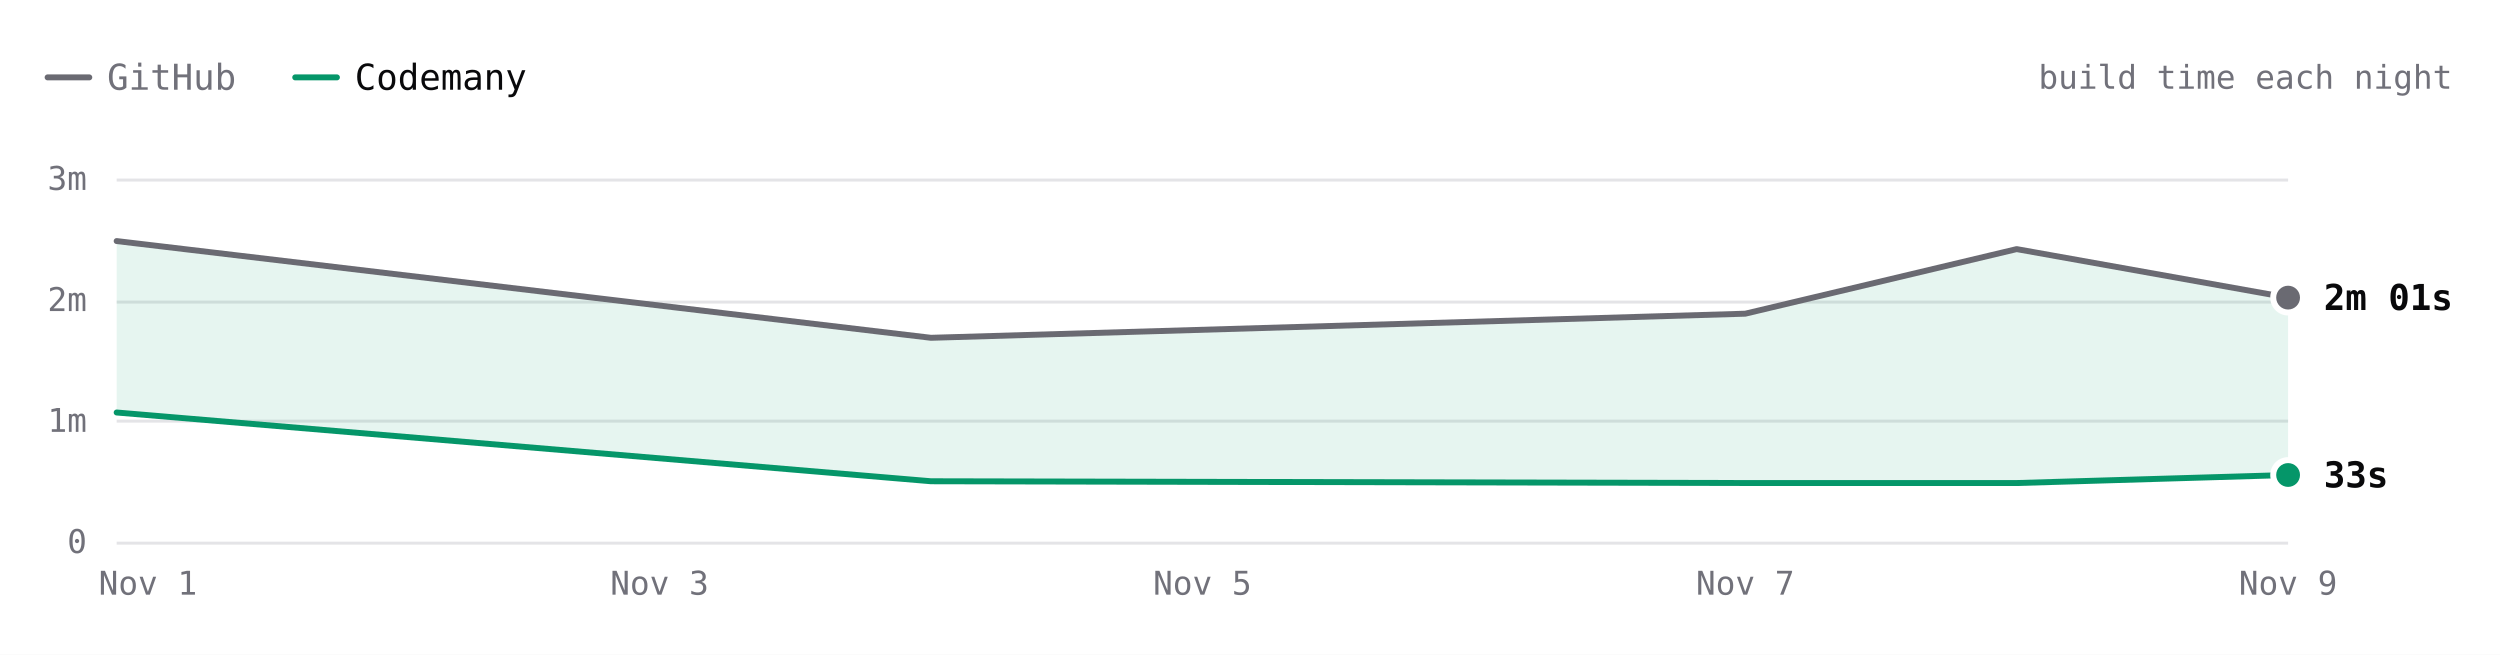
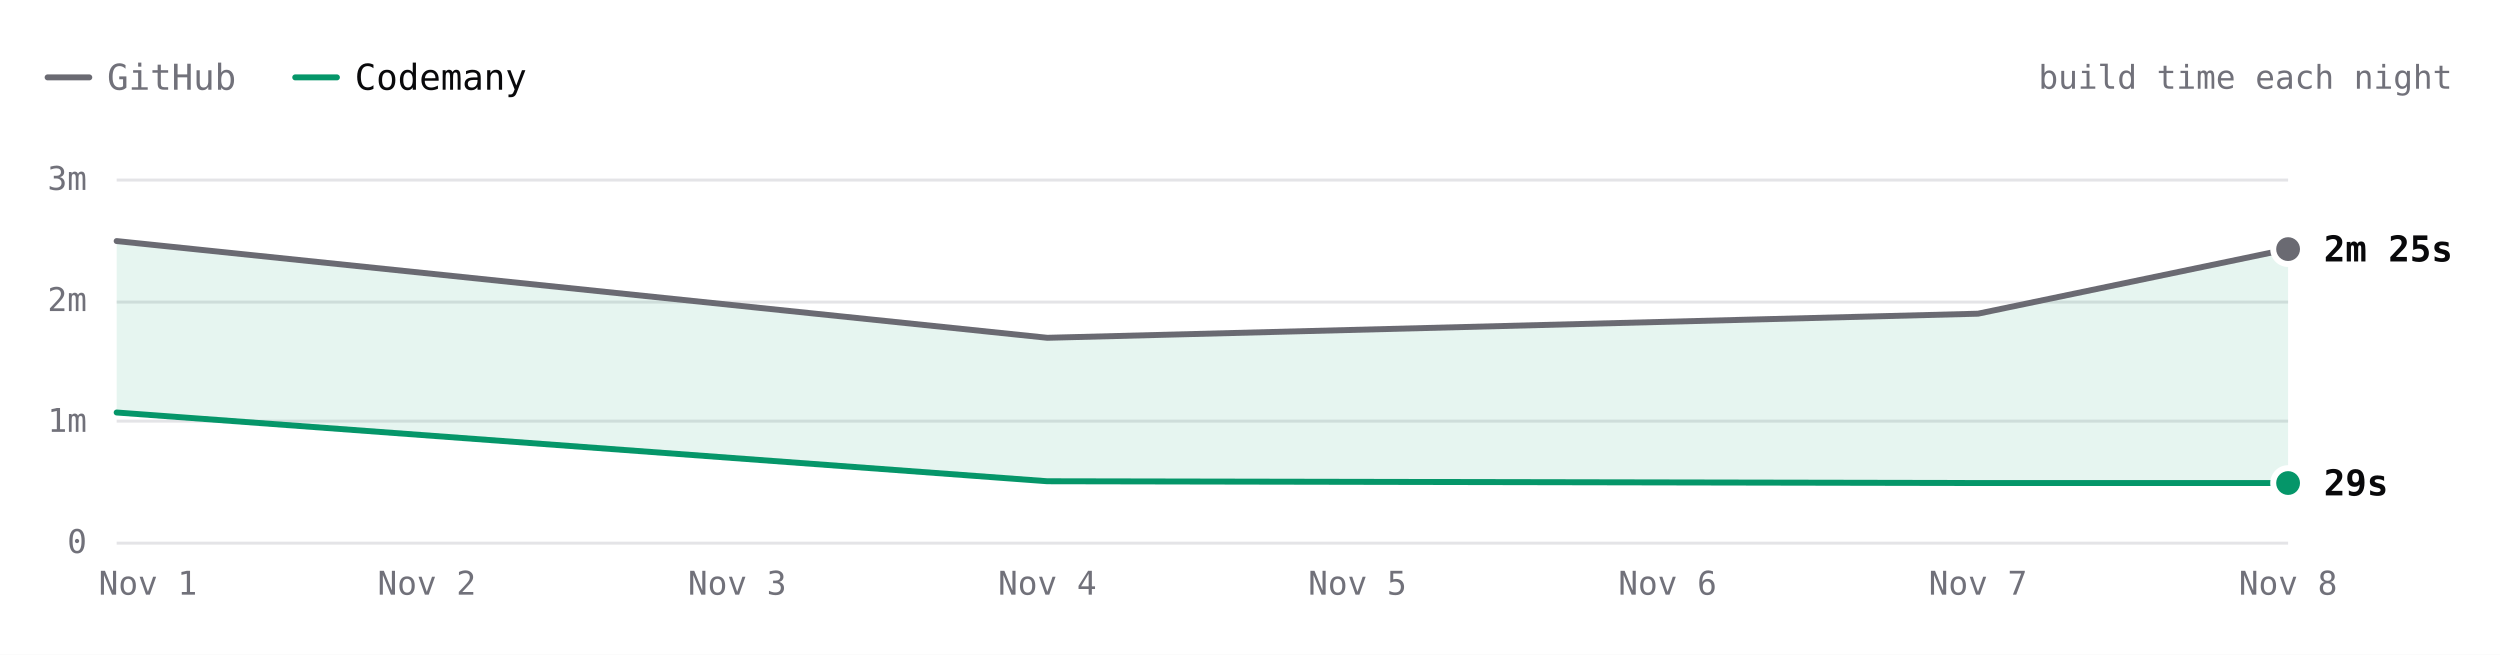
- <svg xmlns="http://www.w3.org/2000/svg" viewBox="0 0 840 220" width="840" height="220" role="img" aria-label="Hugo build time each night over 5 nights. Latest: GitHub 2m 01s, Codemany 33s. Overall: 4.0× faster." font-family="'JetBrains Mono', ui-monospace, SFMono-Regular, Menlo, monospace" style="max-width:100%;height:auto;font-variant-numeric:tabular-nums">
+ <svg xmlns="http://www.w3.org/2000/svg" viewBox="0 0 840 220" width="840" height="220" role="img" aria-label="Hugo build time each night over 4 nights. Latest: GitHub 2m 25s, Codemany 29s. Overall: 4.4× faster." font-family="'JetBrains Mono', ui-monospace, SFMono-Regular, Menlo, monospace" style="max-width:100%;height:auto;font-variant-numeric:tabular-nums">
  <rect width="840" height="220" fill="#ffffff" />
  <path d="M16 26h14" stroke="#6a6a72" stroke-width="2" stroke-linecap="round" />
  <text x="36" y="26" font-size="12" fill="#71717a" dominant-baseline="central">GitHub</text>
  <path d="M99.2 26h14" stroke="#059669" stroke-width="2" stroke-linecap="round" />
  <text x="119.2" y="26" font-size="12" fill="#09090b" dominant-baseline="central">Codemany</text>
  <text x="824" y="26" font-size="11" fill="#71717a" text-anchor="end" dominant-baseline="central">build time each night</text>
  <path d="M39.2 182.5L768.8 182.5" stroke="#e4e4e7" stroke-width="1" fill="none" />
  <text x="29.2" y="182" font-size="11" fill="#71717a" text-anchor="end" dominant-baseline="central">0</text>
  <path d="M39.2 141.5L768.8 141.5" stroke="#e4e4e7" stroke-width="1" fill="none" />
  <text x="29.2" y="141.3" font-size="11" fill="#71717a" text-anchor="end" dominant-baseline="central">1m</text>
  <path d="M39.2 101.5L768.8 101.5" stroke="#e4e4e7" stroke-width="1" fill="none" />
  <text x="29.2" y="100.7" font-size="11" fill="#71717a" text-anchor="end" dominant-baseline="central">2m</text>
  <path d="M39.2 60.5L768.8 60.5" stroke="#e4e4e7" stroke-width="1" fill="none" />
  <text x="29.2" y="60" font-size="11" fill="#71717a" text-anchor="end" dominant-baseline="central">3m</text>
-   <text x="768.8" y="196" font-size="11" fill="#71717a" text-anchor="middle" dominant-baseline="central">Nov 9</text>
-   <text x="586.4" y="196" font-size="11" fill="#71717a" text-anchor="middle" dominant-baseline="central">Nov 7</text>
-   <text x="404" y="196" font-size="11" fill="#71717a" text-anchor="middle" dominant-baseline="central">Nov 5</text>
-   <text x="221.6" y="196" font-size="11" fill="#71717a" text-anchor="middle" dominant-baseline="central">Nov 3</text>
+   <text x="768.8" y="196" font-size="11" fill="#71717a" text-anchor="middle" dominant-baseline="central">Nov 8</text>
+   <text x="664.6" y="196" font-size="11" fill="#71717a" text-anchor="middle" dominant-baseline="central">Nov 7</text>
+   <text x="560.3" y="196" font-size="11" fill="#71717a" text-anchor="middle" dominant-baseline="central">Nov 6</text>
+   <text x="456.1" y="196" font-size="11" fill="#71717a" text-anchor="middle" dominant-baseline="central">Nov 5</text>
+   <text x="351.9" y="196" font-size="11" fill="#71717a" text-anchor="middle" dominant-baseline="central">Nov 4</text>
+   <text x="247.7" y="196" font-size="11" fill="#71717a" text-anchor="middle" dominant-baseline="central">Nov 3</text>
+   <text x="143.4" y="196" font-size="11" fill="#71717a" text-anchor="middle" dominant-baseline="central">Nov 2</text>
  <text x="49.7" y="196" font-size="11" fill="#71717a" text-anchor="middle" dominant-baseline="central">Nov 1</text>
-   <path d="M39.2 81L312.8 113.5L586.4 105.4L677.6 83.7L768.8 100L768.8 159.6L677.6 162.3L586.4 162.3L312.8 161.7L39.2 138.6Z" fill="rgba(5,150,105,0.10)" />
-   <path d="M39.2 81L312.8 113.5L586.4 105.4L677.6 83.7L768.8 100" fill="none" stroke="#6a6a72" stroke-width="2" stroke-linecap="round" stroke-linejoin="round" />
-   <path d="M39.2 138.6L312.8 161.7L586.4 162.3L677.6 162.3L768.8 159.6" fill="none" stroke="#059669" stroke-width="2" stroke-linecap="round" stroke-linejoin="round" />
-   <circle cx="768.8" cy="100" r="6" fill="#ffffff" />
-   <circle cx="768.8" cy="100" r="4" fill="#6a6a72" />
-   <text x="780.8" y="100" font-size="12" fill="#09090b" font-weight="600" dominant-baseline="central">2m 01s</text>
-   <circle cx="768.8" cy="159.6" r="6" fill="#ffffff" />
-   <circle cx="768.8" cy="159.6" r="4" fill="#059669" />
-   <text x="780.8" y="159.6" font-size="12" fill="#09090b" font-weight="600" dominant-baseline="central">33s</text>
+   <path d="M39.2 81L351.9 113.5L664.6 105.4L768.8 83.7L768.8 162.3L664.6 162.3L351.9 161.7L39.2 138.6Z" fill="rgba(5,150,105,0.10)" />
+   <path d="M39.2 81L351.9 113.5L664.6 105.4L768.8 83.7" fill="none" stroke="#6a6a72" stroke-width="2" stroke-linecap="round" stroke-linejoin="round" />
+   <path d="M39.2 138.6L351.9 161.7L664.6 162.3L768.8 162.3" fill="none" stroke="#059669" stroke-width="2" stroke-linecap="round" stroke-linejoin="round" />
+   <circle cx="768.8" cy="83.7" r="6" fill="#ffffff" />
+   <circle cx="768.8" cy="83.7" r="4" fill="#6a6a72" />
+   <text x="780.8" y="83.7" font-size="12" fill="#09090b" font-weight="600" dominant-baseline="central">2m 25s</text>
+   <circle cx="768.8" cy="162.3" r="6" fill="#ffffff" />
+   <circle cx="768.8" cy="162.3" r="4" fill="#059669" />
+   <text x="780.8" y="162.3" font-size="12" fill="#09090b" font-weight="600" dominant-baseline="central">29s</text>
  <circle class="bench-mark" cx="39.2" cy="81" r="12" fill="#ffffff" fill-opacity="0" data-tip="Hugo · GitHub · 2m 29s · Nov 1" data-href="https://github.com/codemanyhq/bench-private/actions/runs/41357757246/job/125001439104" style="cursor:pointer" />
  <circle class="bench-mark" cx="39.2" cy="138.6" r="12" fill="#ffffff" fill-opacity="0" data-tip="Hugo · Codemany · 1m 04s · Nov 1" data-href="https://github.com/codemanyhq/bench/actions/runs/41189686531/job/124809425392" style="cursor:pointer" />
-   <circle class="bench-mark" cx="312.8" cy="113.5" r="12" fill="#ffffff" fill-opacity="0" data-tip="Hugo · GitHub · 1m 41s · Nov 4" data-href="https://github.com/codemanyhq/bench-private/actions/runs/41834014108/job/126588227187" style="cursor:pointer" />
-   <circle class="bench-mark" cx="312.8" cy="161.7" r="12" fill="#ffffff" fill-opacity="0" data-tip="Hugo · Codemany · 30s · Nov 4" data-href="https://github.com/codemanyhq/bench/actions/runs/41817717722/job/126532686624" style="cursor:pointer" />
-   <circle class="bench-mark" cx="586.4" cy="105.4" r="12" fill="#ffffff" fill-opacity="0" data-tip="Hugo · GitHub · 1m 53s · Nov 7" data-href="https://github.com/codemanyhq/bench-private/actions/runs/42342779574/job/128313955187" style="cursor:pointer" />
-   <circle class="bench-mark" cx="586.4" cy="162.3" r="12" fill="#ffffff" fill-opacity="0" data-tip="Hugo · Codemany · 29s · Nov 7" data-href="https://github.com/codemanyhq/bench/actions/runs/42363100897/job/128383571569" style="cursor:pointer" />
-   <circle class="bench-mark" cx="677.6" cy="83.7" r="12" fill="#ffffff" fill-opacity="0" data-tip="Hugo · GitHub · 2m 25s · Nov 8" data-href="https://github.com/codemanyhq/bench-private/actions/runs/42477866952/job/128905525184" style="cursor:pointer" />
-   <circle class="bench-mark" cx="677.6" cy="162.3" r="12" fill="#ffffff" fill-opacity="0" data-tip="Hugo · Codemany · 29s · Nov 8" data-href="https://github.com/codemanyhq/bench/actions/runs/42471415877/job/128905482117" style="cursor:pointer" />
-   <circle class="bench-mark" cx="768.8" cy="100" r="12" fill="#ffffff" fill-opacity="0" data-tip="Hugo · GitHub · 2m 01s · Nov 9" data-href="https://github.com/codemanyhq/bench-private/actions/runs/42629210782/job/129200880913" style="cursor:pointer" />
-   <circle class="bench-mark" cx="768.8" cy="159.6" r="12" fill="#ffffff" fill-opacity="0" data-tip="Hugo · Codemany · 33s · Nov 9" data-href="https://github.com/codemanyhq/bench/actions/runs/42610365978/job/129323098916" style="cursor:pointer" />
+   <circle class="bench-mark" cx="351.9" cy="113.5" r="12" fill="#ffffff" fill-opacity="0" data-tip="Hugo · GitHub · 1m 41s · Nov 4" data-href="https://github.com/codemanyhq/bench-private/actions/runs/41834014108/job/126588227187" style="cursor:pointer" />
+   <circle class="bench-mark" cx="351.9" cy="161.7" r="12" fill="#ffffff" fill-opacity="0" data-tip="Hugo · Codemany · 30s · Nov 4" data-href="https://github.com/codemanyhq/bench/actions/runs/41817717722/job/126532686624" style="cursor:pointer" />
+   <circle class="bench-mark" cx="664.6" cy="105.4" r="12" fill="#ffffff" fill-opacity="0" data-tip="Hugo · GitHub · 1m 53s · Nov 7" data-href="https://github.com/codemanyhq/bench-private/actions/runs/42342779574/job/128313955187" style="cursor:pointer" />
+   <circle class="bench-mark" cx="664.6" cy="162.3" r="12" fill="#ffffff" fill-opacity="0" data-tip="Hugo · Codemany · 29s · Nov 7" data-href="https://github.com/codemanyhq/bench/actions/runs/42363100897/job/128383571569" style="cursor:pointer" />
+   <circle class="bench-mark" cx="768.8" cy="83.7" r="12" fill="#ffffff" fill-opacity="0" data-tip="Hugo · GitHub · 2m 25s · Nov 8" data-href="https://github.com/codemanyhq/bench-private/actions/runs/42477866952/job/128905525184" style="cursor:pointer" />
+   <circle class="bench-mark" cx="768.8" cy="162.3" r="12" fill="#ffffff" fill-opacity="0" data-tip="Hugo · Codemany · 29s · Nov 8" data-href="https://github.com/codemanyhq/bench/actions/runs/42471415877/job/128905482117" style="cursor:pointer" />
</svg>
